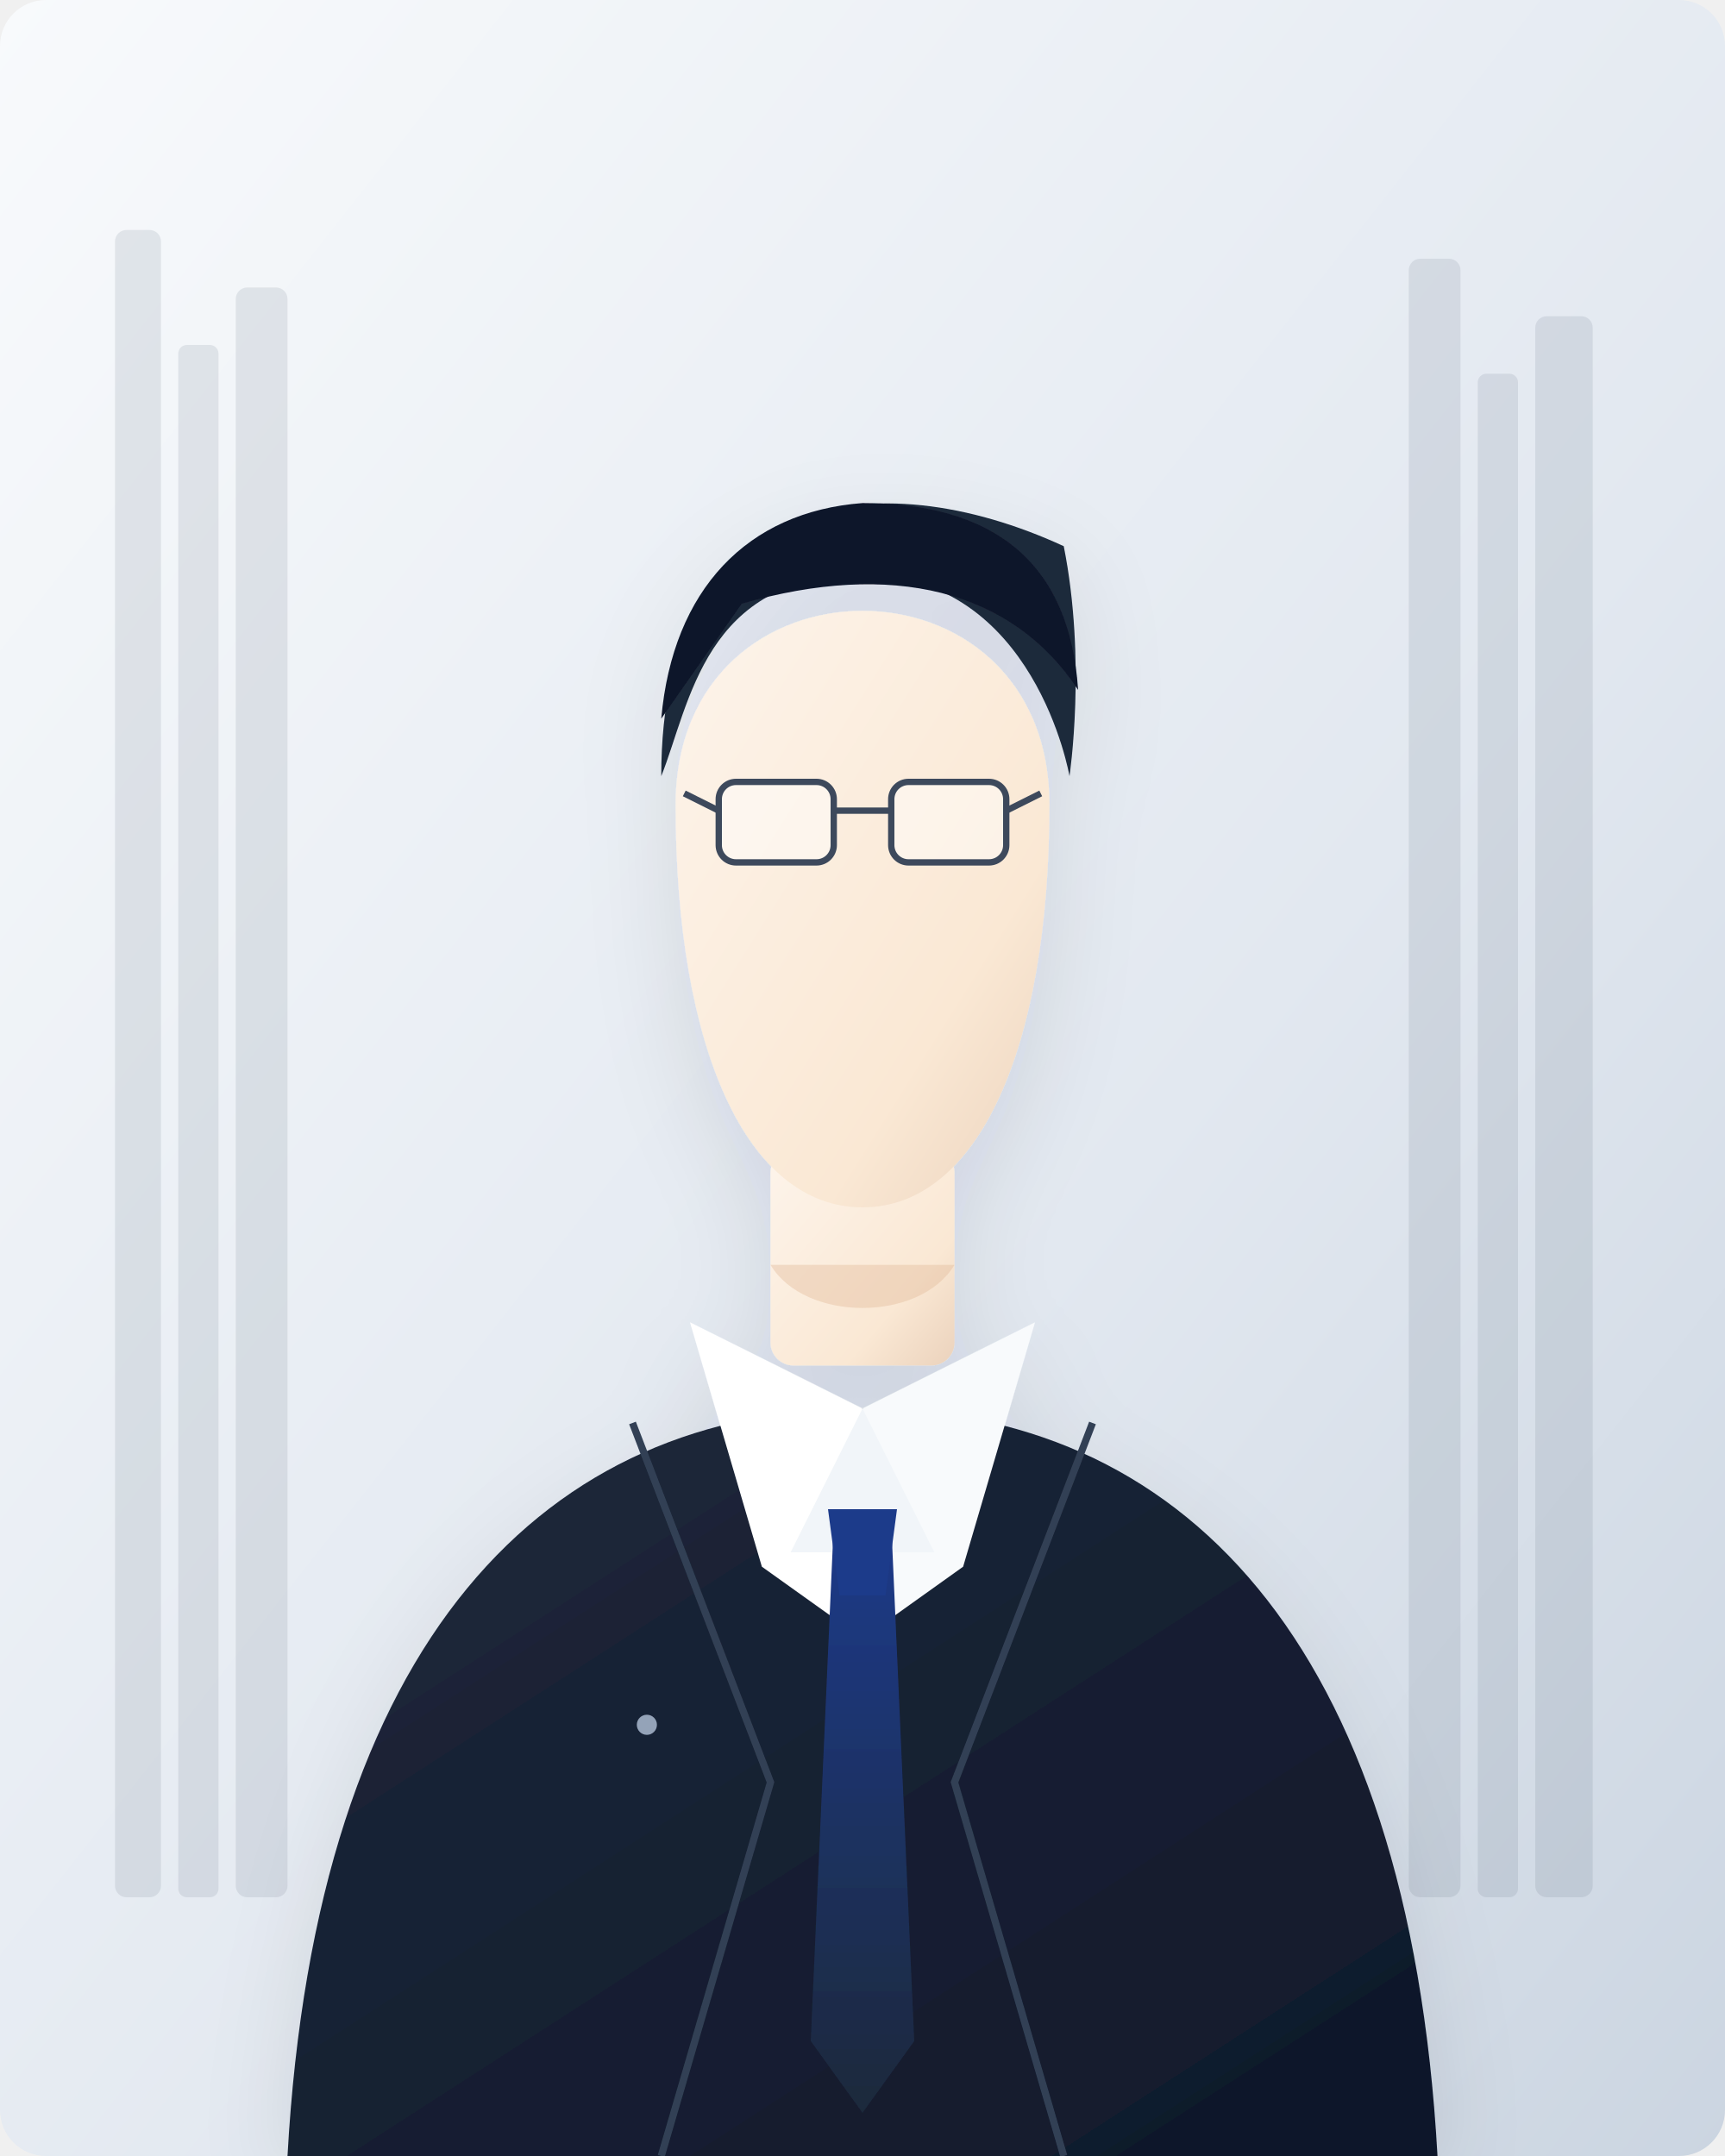
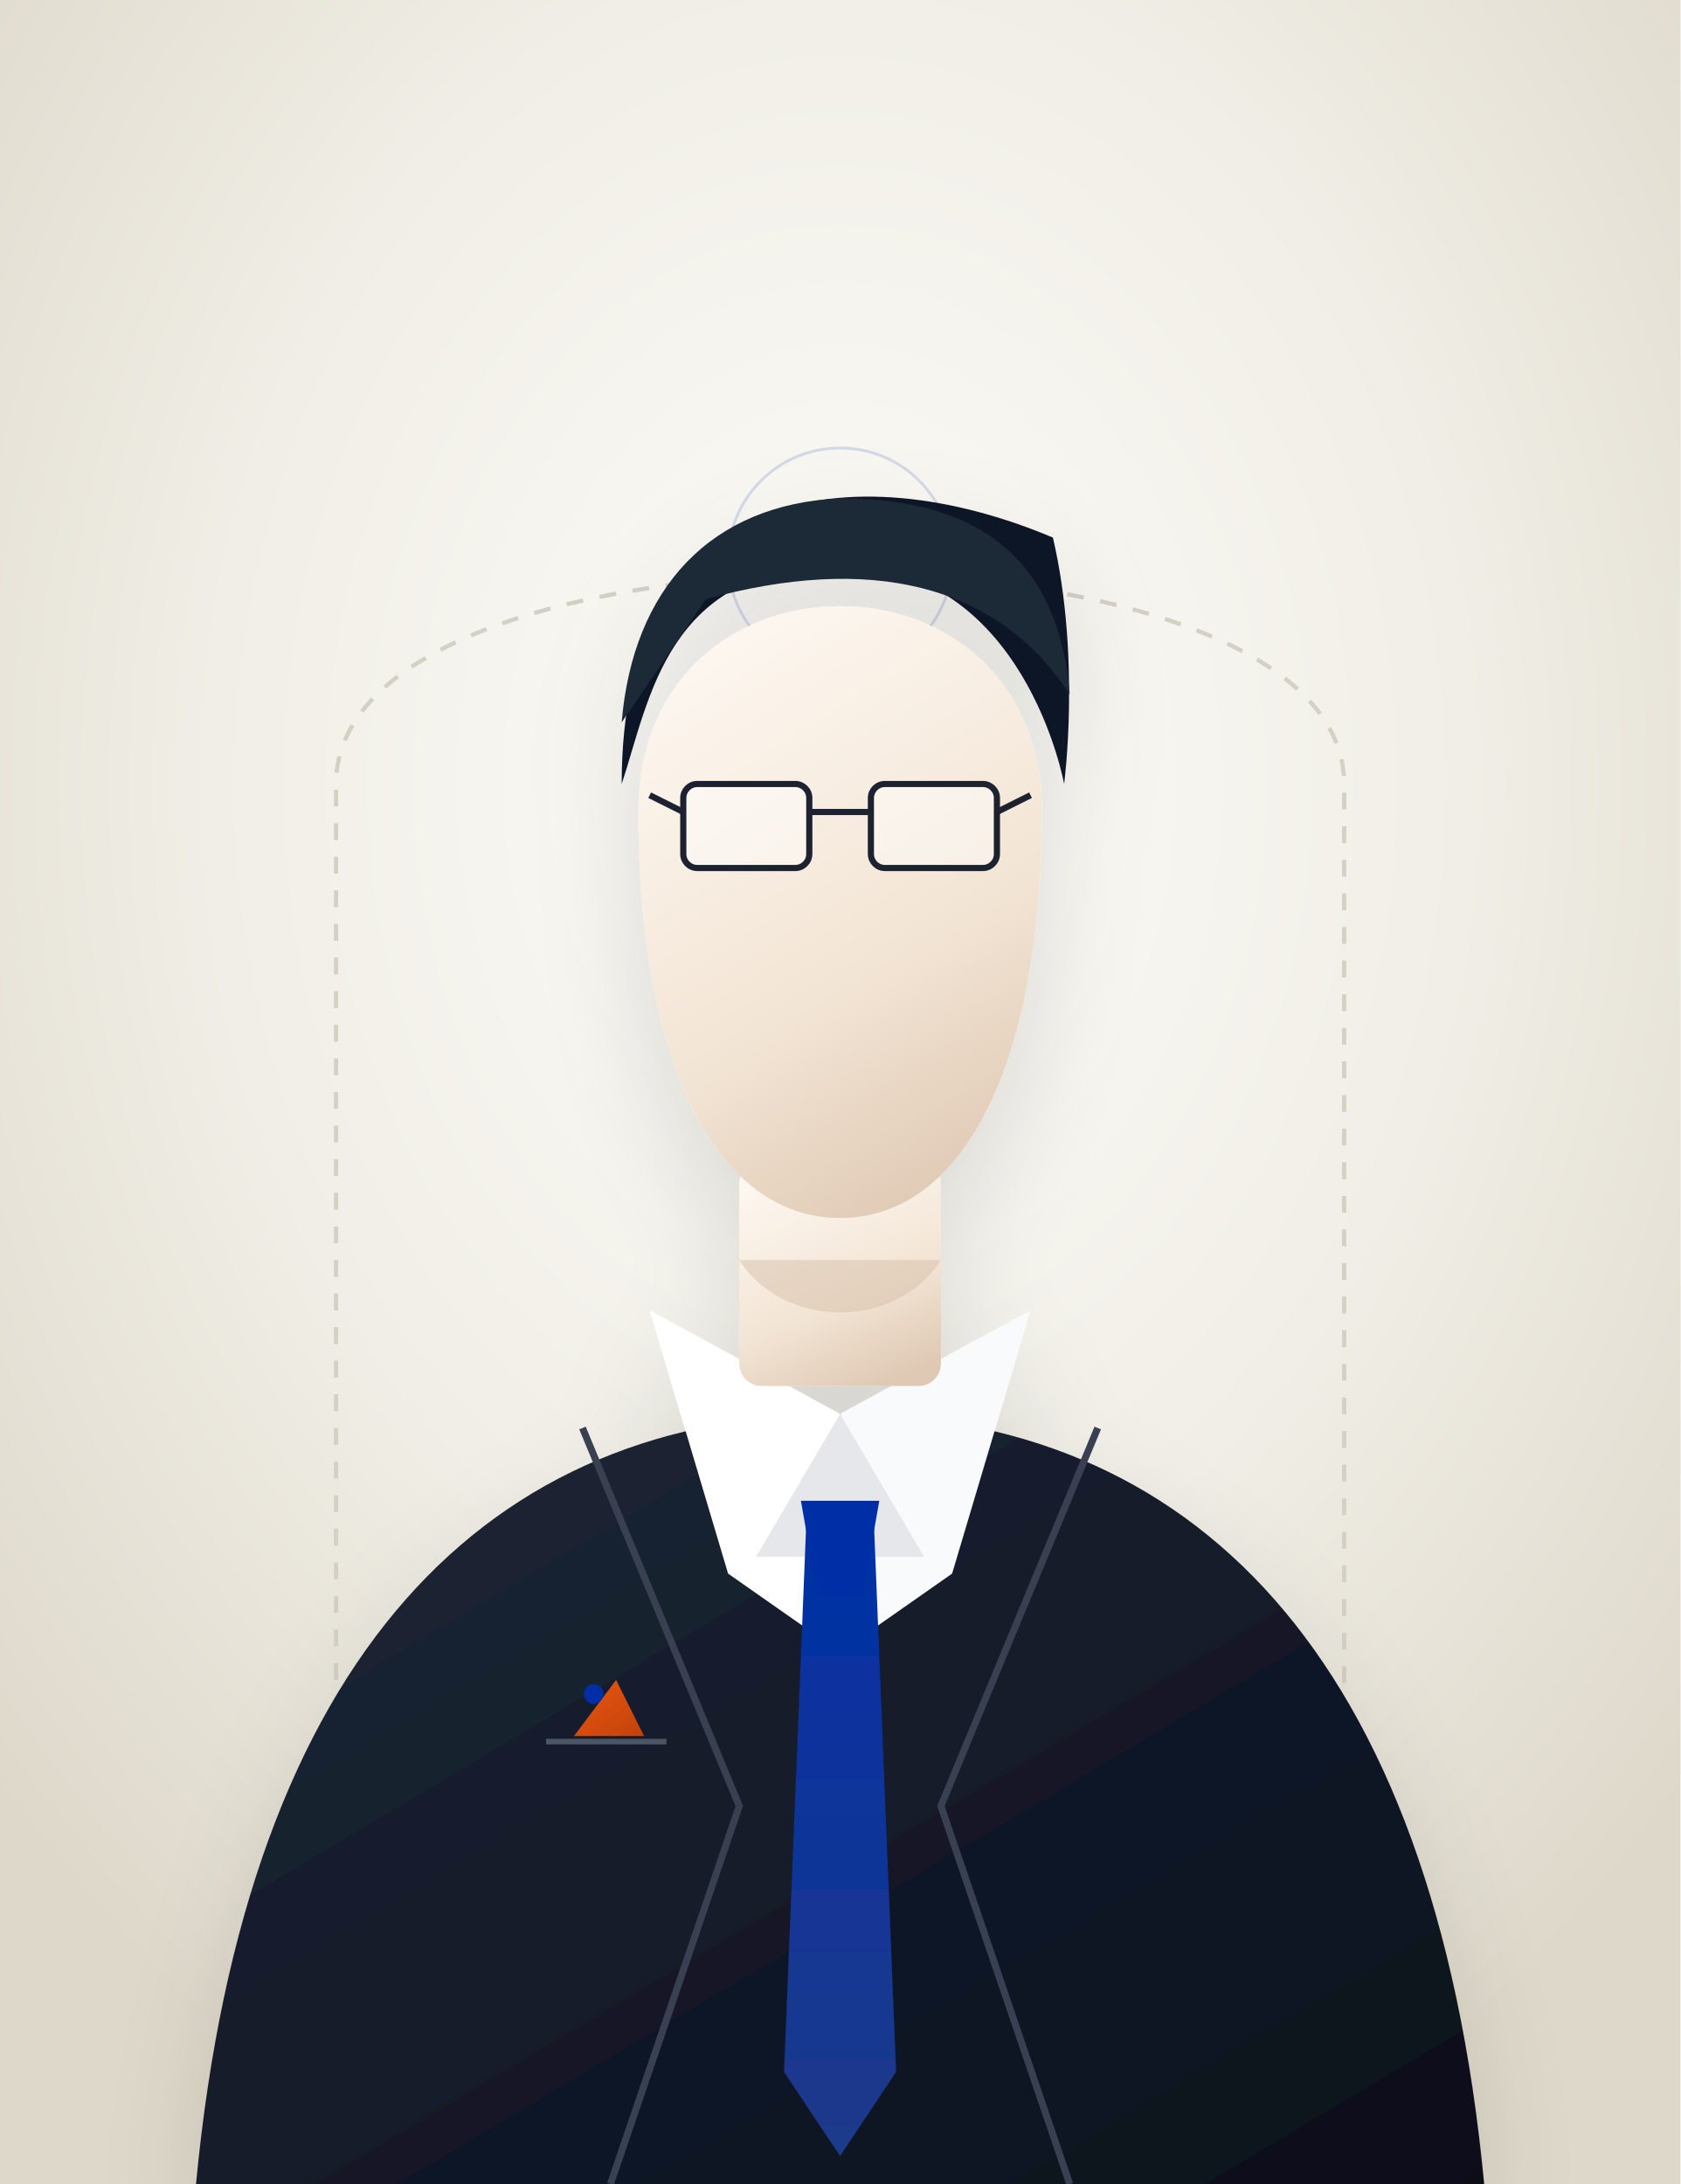
- <svg xmlns="http://www.w3.org/2000/svg" viewBox="0 0 600 750" width="100%" height="100%">
+ <svg xmlns="http://www.w3.org/2000/svg" viewBox="0 0 600 780" width="100%" height="100%">
  <defs>
-     <linearGradient id="studio-bg" x1="0%" y1="0%" x2="100%" y2="100%">
-       <stop offset="0%" stop-color="#f8fafc" />
-       <stop offset="60%" stop-color="#e2e8f0" />
-       <stop offset="100%" stop-color="#cbd5e1" />
+     <radialGradient id="academic-studio" cx="50%" cy="36%" r="68%">
+       <stop offset="0%" stop-color="#fdfcf9" />
+       <stop offset="55%" stop-color="#f0eee6" />
+       <stop offset="100%" stop-color="#ded8ca" />
+     </radialGradient>
+     <linearGradient id="bespoke-suit" x1="0%" y1="0%" x2="100%" y2="100%">
+       <stop offset="0%" stop-color="#1f2937" />
+       <stop offset="60%" stop-color="#111827" />
+       <stop offset="100%" stop-color="#0b0f19" />
    </linearGradient>
-     <linearGradient id="suit-fabric" x1="0%" y1="0%" x2="100%" y2="100%">
-       <stop offset="0%" stop-color="#1e293b" />
-       <stop offset="100%" stop-color="#0f172a" />
+     <linearGradient id="skin-warm" x1="30%" y1="0%" x2="70%" y2="100%">
+       <stop offset="0%" stop-color="#fdf7f0" />
+       <stop offset="60%" stop-color="#f3e5d5" />
+       <stop offset="100%" stop-color="#dfc9b4" />
    </linearGradient>
-     <linearGradient id="academic-tie" x1="0%" y1="0%" x2="0%" y2="100%">
-       <stop offset="0%" stop-color="#1e3a8a" />
-       <stop offset="100%" stop-color="#1e293b" />
+     <linearGradient id="klein-silk-tie" x1="0%" y1="0%" x2="0%" y2="100%">
+       <stop offset="0%" stop-color="#002fa7" />
+       <stop offset="100%" stop-color="#1e3a8a" />
    </linearGradient>
-     <linearGradient id="natural-skin" x1="0%" y1="0%" x2="100%" y2="100%">
-       <stop offset="0%" stop-color="#fdf4eb" />
-       <stop offset="70%" stop-color="#fae8d4" />
-       <stop offset="100%" stop-color="#ebd2bc" />
+     <linearGradient id="orange-accent" x1="0%" y1="0%" x2="100%" y2="100%">
+       <stop offset="0%" stop-color="#ea580c" />
+       <stop offset="100%" stop-color="#c2410c" />
    </linearGradient>
-     <filter id="natural-shadow" x="-10%" y="-10%" width="120%" height="120%">
-       <feDropShadow dx="0" dy="12" stdDeviation="16" flood-color="#0f172a" flood-opacity="0.1" />
+     <filter id="portrait-shadow" x="-10%" y="-10%" width="120%" height="120%">
+       <feDropShadow dx="0" dy="16" stdDeviation="18" flood-color="#111827" flood-opacity="0.12" />
    </filter>
  </defs>
-   <rect width="600" height="750" fill="url(#studio-bg)" rx="16" />
-   <g opacity="0.12" fill="#475569">
-     <rect x="40" y="80" width="16" height="580" rx="4" />
-     <rect x="62" y="120" width="14" height="540" rx="3" />
-     <rect x="82" y="100" width="18" height="560" rx="4" />
-     <rect x="490" y="90" width="18" height="570" rx="4" />
-     <rect x="514" y="130" width="14" height="530" rx="3" />
-     <rect x="534" y="110" width="20" height="550" rx="4" />
-   </g>
-   <g filter="url(#natural-shadow)">
-     <path d="M100 750 C110 570, 190 490, 300 490 C410 490, 490 570, 500 750 Z" fill="url(#suit-fabric)" />
-     <polygon points="300,490 240,460 265,545 300,570" fill="#ffffff" />
-     <polygon points="300,490 360,460 335,545 300,570" fill="#f8fafc" />
-     <polygon points="300,490 275,540 325,540" fill="#f1f5f9" />
-     <polygon points="290,530 310,530 318,710 300,735 282,710" fill="url(#academic-tie)" />
-     <polygon points="288,525 312,525 308,555 292,555" fill="#1e3a8a" />
-     <path d="M220 495 L268 620 L230 750" stroke="#334155" stroke-width="2.5" fill="none" />
-     <path d="M380 495 L332 620 L370 750" stroke="#334155" stroke-width="2.5" fill="none" />
-     <rect x="268" y="400" width="64" height="75" rx="8" fill="url(#natural-skin)" />
-     <path d="M268 440 C280 460, 320 460, 332 440 Z" fill="#e2b998" opacity="0.4" />
-     <path d="M235 280 C235 190, 365 190, 365 280 C365 365, 340 420, 300 420 C260 420, 235 365, 235 280 Z" fill="url(#natural-skin)" />
-     <path d="M230 270 C230 170, 305 160, 370 190 C378 230, 372 270, 372 270 C372 270, 360 200, 300 200 C245 200, 240 245, 230 270 Z" fill="#1e293b" />
-     <path d="M230 250 C234 205, 260 178, 300 175 C345 175, 372 195, 375 240 C352 205, 310 195, 258 210 Z" fill="#0f172a" />
-     <g stroke="#334155" stroke-width="2.2" fill="none" opacity="0.95">
-       <rect x="250" y="272" width="40" height="28" rx="6" fill="rgba(255,255,255,0.45)" />
-       <rect x="310" y="272" width="40" height="28" rx="6" fill="rgba(255,255,255,0.45)" />
-       <line x1="290" y1="282" x2="310" y2="282" />
-       <line x1="250" y1="282" x2="238" y2="276" />
-       <line x1="350" y1="282" x2="362" y2="276" />
+   <rect width="600" height="780" fill="url(#academic-studio)" />
+   <path d="M120 780 L120 280 C120 180, 480 180, 480 280 L480 780" fill="none" stroke="#d4d0c4" stroke-width="1.5" stroke-dasharray="6 6" />
+   <circle cx="300" cy="200" r="40" fill="none" stroke="#002fa7" stroke-width="1" opacity="0.15" />
+   <g filter="url(#portrait-shadow)">
+     <path d="M70 780 C88 590, 175 505, 300 505 C425 505, 512 590, 530 780 Z" fill="url(#bespoke-suit)" />
+     <polygon points="300,505 232,468 260,562 300,590" fill="#ffffff" />
+     <polygon points="300,505 368,468 340,562 300,590" fill="#f9fafb" />
+     <polygon points="300,505 270,556 330,556" fill="#e5e7eb" />
+     <polygon points="288,542 312,542 320,740 300,770 280,740" fill="url(#klein-silk-tie)" />
+     <polygon points="286,536 314,536 308,570 292,570" fill="#002fa7" />
+     <polygon points="205,620 220,600 230,620" fill="url(#orange-accent)" />
+     <line x1="195" y1="622" x2="238" y2="622" stroke="#4b5563" stroke-width="2" />
+     <path d="M208 510 L264 645 L218 780" stroke="#374151" stroke-width="2.5" fill="none" />
+     <path d="M392 510 L336 645 L382 780" stroke="#374151" stroke-width="2.5" fill="none" />
+     <rect x="264" y="415" width="72" height="80" rx="8" fill="url(#skin-warm)" />
+     <path d="M264 450 C280 475, 320 475, 336 450 Z" fill="#d2bba3" opacity="0.45" />
+     <path d="M228 290 C228 192, 372 192, 372 290 C372 380, 344 435, 300 435 C256 435, 228 380, 228 290 Z" fill="url(#skin-warm)" />
+     <path d="M222 280 C222 172, 305 162, 376 192 C386 235, 380 280, 380 280 C380 280, 366 202, 300 202 C238 202, 232 250, 222 280 Z" fill="#111827" />
+     <path d="M222 258 C226 210, 254 180, 300 178 C350 178, 378 200, 382 248 C356 208, 310 198, 252 214 Z" fill="#1f2937" />
+     <g stroke="#111827" stroke-width="2.2" fill="none" opacity="0.95">
+       <rect x="244" y="280" width="45" height="30" rx="5" fill="rgba(255,255,255,0.45)" />
+       <rect x="311" y="280" width="45" height="30" rx="5" fill="rgba(255,255,255,0.45)" />
+       <line x1="289" y1="290" x2="311" y2="290" />
+       <line x1="244" y1="290" x2="232" y2="284" />
+       <line x1="356" y1="290" x2="368" y2="284" />
    </g>
-     <circle cx="225" cy="600" r="3.5" fill="#94a3b8" />
+     <circle cx="212" cy="605" r="3.5" fill="#002fa7" />
  </g>
</svg>
